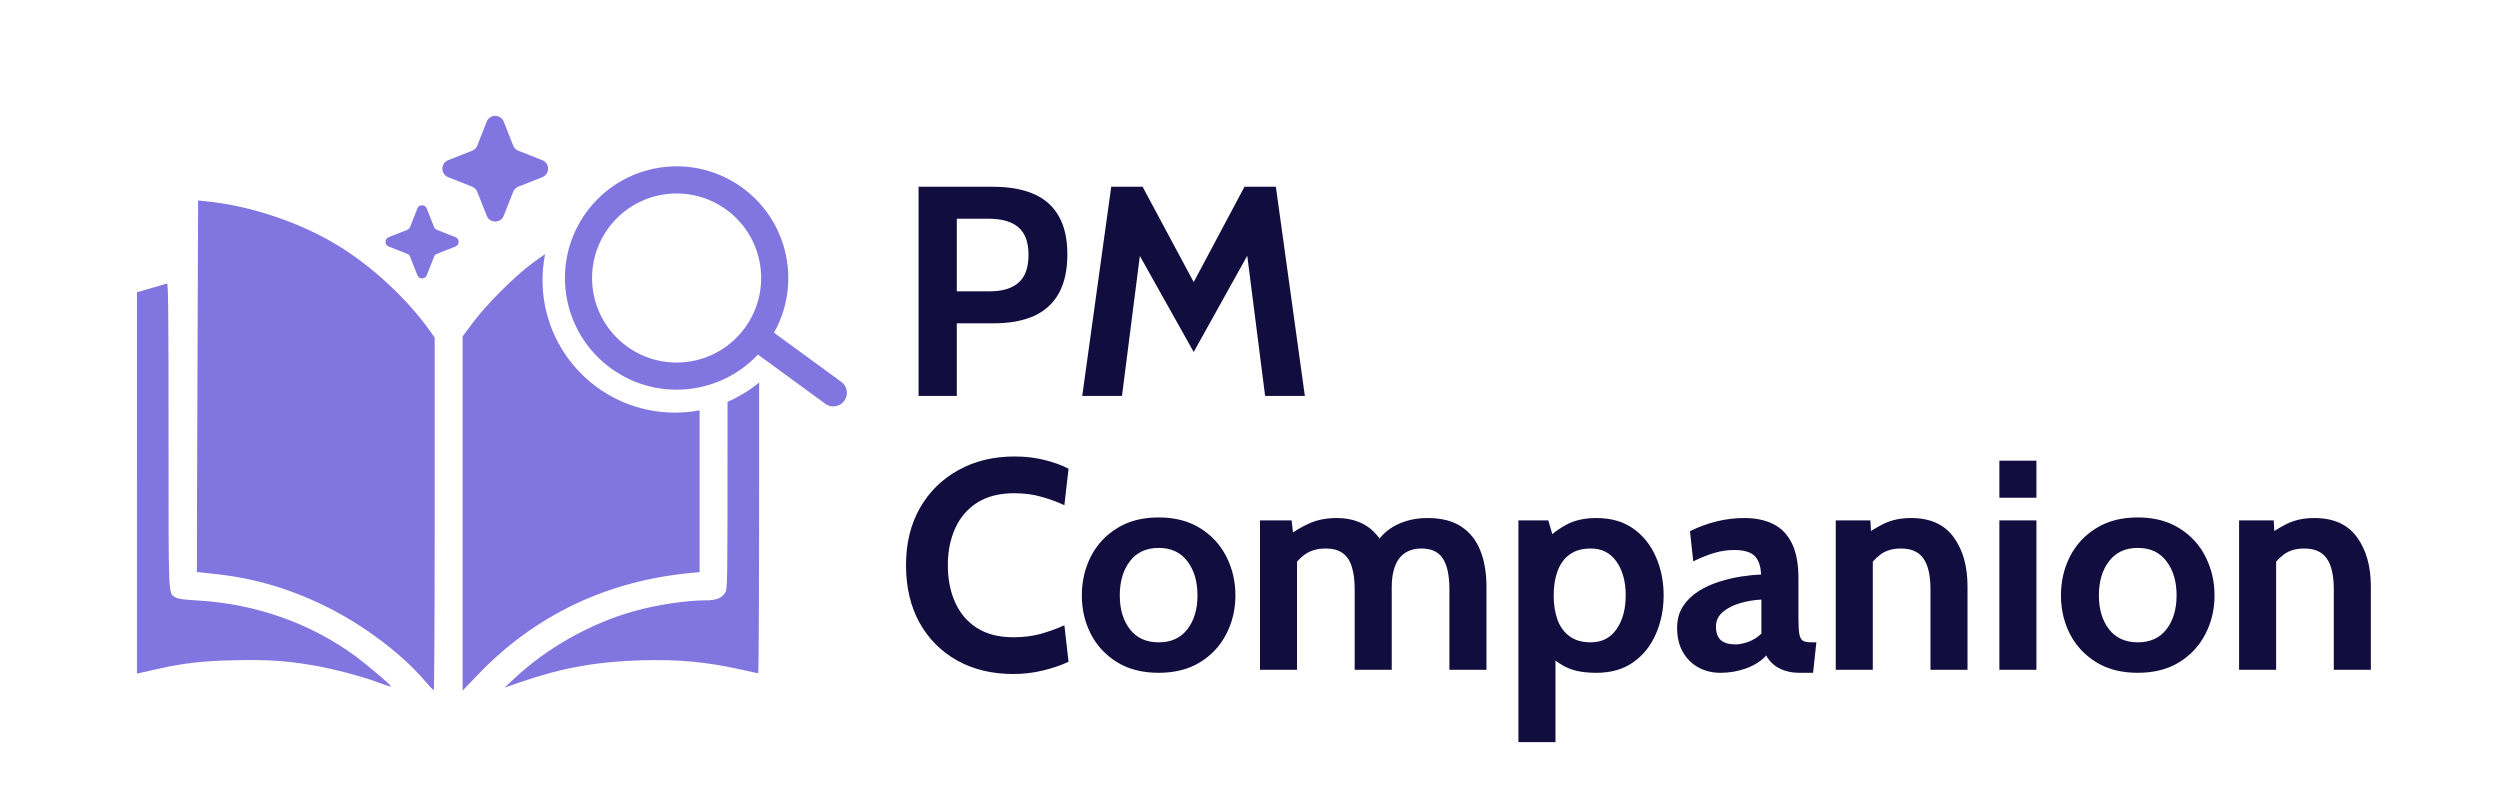
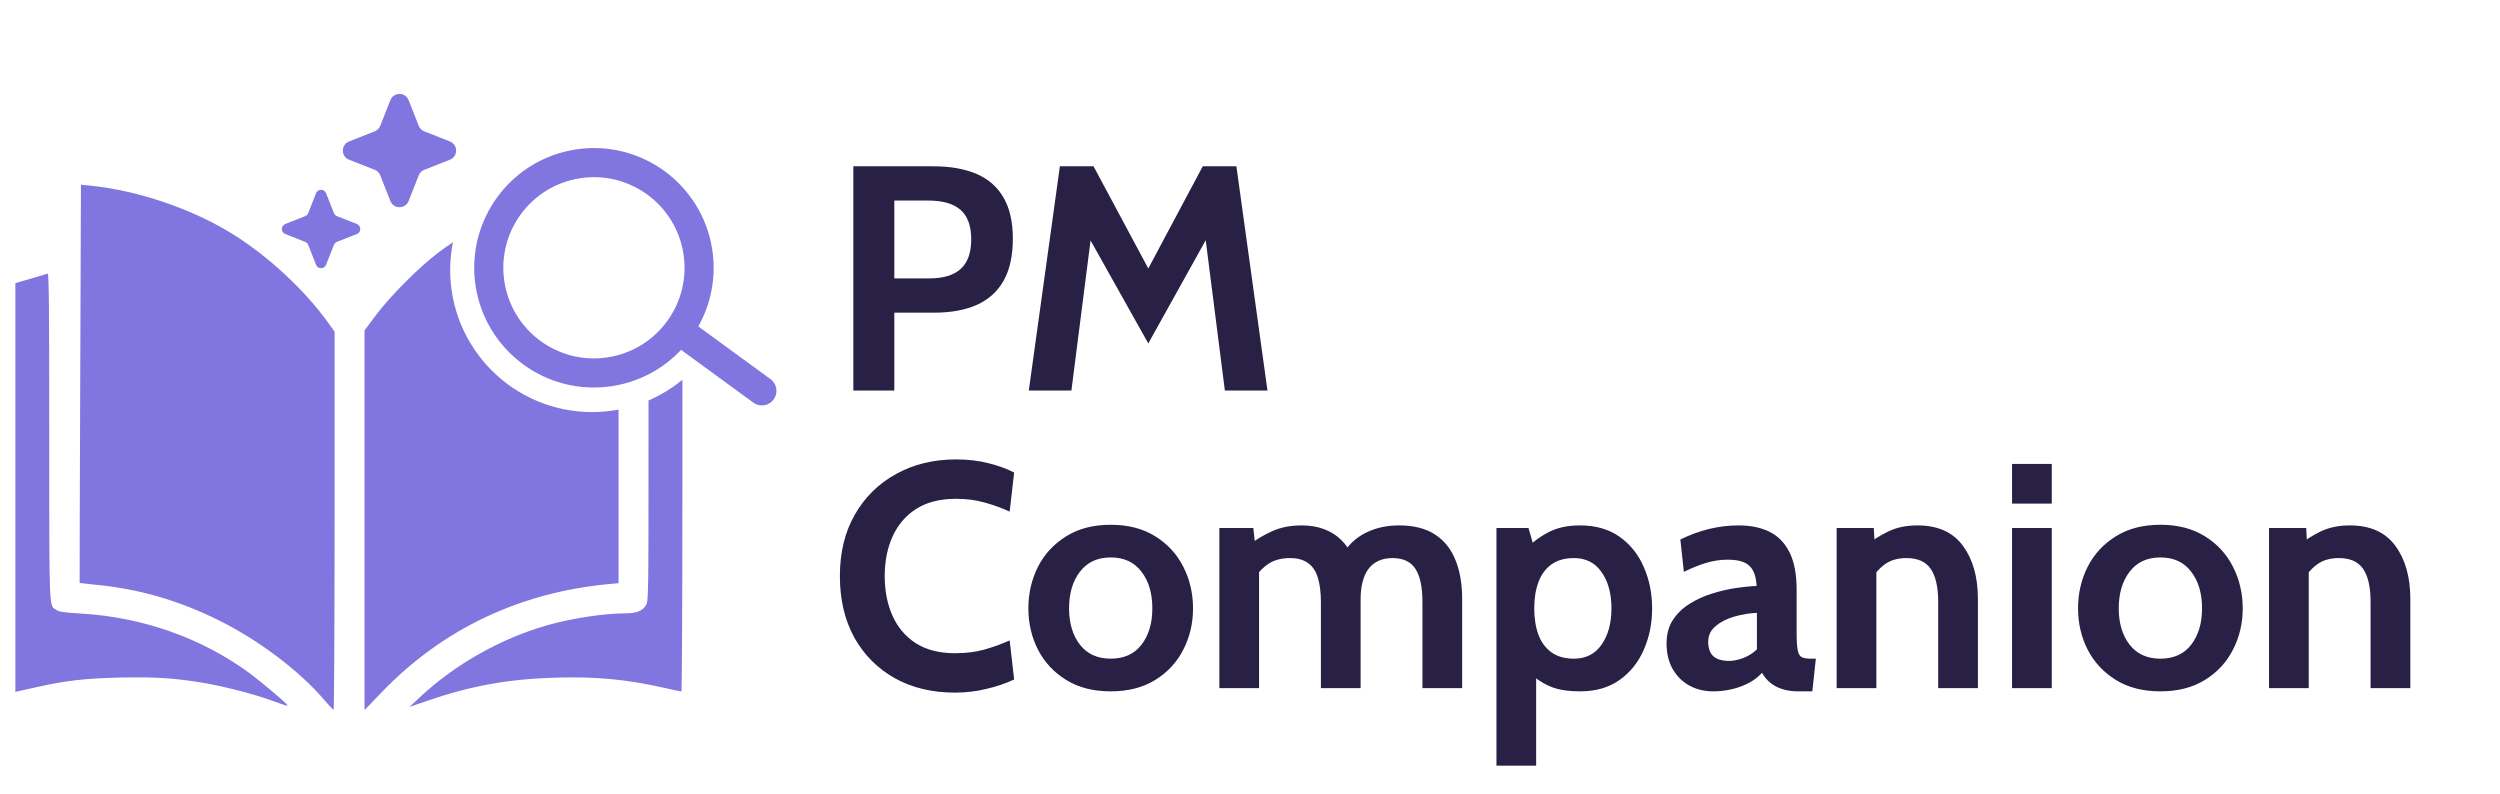
- <svg xmlns="http://www.w3.org/2000/svg" width="1004" height="322" viewBox="0 0 1004 322" fill="none">
-   <path d="M368.893 159V75H398.773C405.213 75 410.653 75.96 415.093 77.88C419.533 79.8 422.893 82.76 425.173 86.76C427.493 90.76 428.653 95.88 428.653 102.12C428.653 108.44 427.513 113.66 425.233 117.78C422.953 121.86 419.613 124.9 415.213 126.9C410.813 128.86 405.453 129.84 399.133 129.84H384.253V159H368.893ZM384.253 117H397.333C402.573 117 406.493 115.82 409.093 113.46C411.733 111.1 413.053 107.4 413.053 102.36C413.053 97.32 411.713 93.64 409.033 91.32C406.393 89 402.373 87.84 396.973 87.84H384.253V117ZM434.628 159L446.268 75H458.868L479.388 113.28L499.788 75H512.388L524.028 159H508.068L500.028 95.88L504.228 96.72L479.388 141.36L454.428 96.84L458.628 96L450.588 159H434.628ZM406.933 270.68C398.413 270.68 390.913 268.88 384.433 265.28C377.953 261.64 372.893 256.56 369.253 250.04C365.653 243.48 363.853 235.8 363.853 227C363.853 218.2 365.713 210.54 369.433 204.02C373.193 197.46 378.353 192.38 384.913 188.78C391.473 185.14 398.973 183.32 407.413 183.32C411.853 183.32 415.913 183.8 419.593 184.76C423.273 185.68 426.453 186.84 429.133 188.24L427.453 202.88C424.413 201.48 421.273 200.34 418.033 199.46C414.833 198.54 411.253 198.08 407.293 198.08C401.413 198.08 396.493 199.32 392.533 201.8C388.613 204.28 385.653 207.7 383.653 212.06C381.653 216.42 380.653 221.4 380.653 227C380.653 232.6 381.633 237.58 383.593 241.94C385.553 246.3 388.473 249.72 392.353 252.2C396.273 254.68 401.133 255.92 406.933 255.92C410.973 255.92 414.593 255.48 417.793 254.6C420.993 253.72 424.213 252.56 427.453 251.12L429.133 265.76C425.973 267.24 422.493 268.42 418.693 269.3C414.933 270.22 411.013 270.68 406.933 270.68ZM465.306 270.2C458.786 270.2 453.226 268.78 448.626 265.94C444.026 263.1 440.506 259.32 438.066 254.6C435.666 249.88 434.466 244.72 434.466 239.12C434.466 233.48 435.666 228.28 438.066 223.52C440.506 218.76 444.026 214.96 448.626 212.12C453.226 209.24 458.786 207.8 465.306 207.8C471.826 207.8 477.386 209.24 481.986 212.12C486.586 214.96 490.086 218.76 492.486 223.52C494.926 228.28 496.146 233.48 496.146 239.12C496.146 244.72 494.926 249.88 492.486 254.6C490.086 259.32 486.586 263.1 481.986 265.94C477.386 268.78 471.826 270.2 465.306 270.2ZM465.306 257.96C470.306 257.96 474.146 256.22 476.826 252.74C479.546 249.22 480.906 244.68 480.906 239.12C480.906 233.48 479.546 228.9 476.826 225.38C474.146 221.82 470.306 220.04 465.306 220.04C460.346 220.04 456.506 221.82 453.786 225.38C451.066 228.9 449.706 233.48 449.706 239.12C449.706 244.68 451.066 249.22 453.786 252.74C456.506 256.22 460.346 257.96 465.306 257.96ZM506.003 269V209H518.723L519.683 217.76L517.523 215.12C519.803 213.32 522.523 211.7 525.683 210.26C528.883 208.78 532.603 208.04 536.843 208.04C540.043 208.04 542.863 208.52 545.303 209.48C547.783 210.4 549.903 211.74 551.663 213.5C553.423 215.22 554.843 217.28 555.923 219.68L552.323 218.84C554.243 215.4 557.043 212.74 560.723 210.86C564.443 208.98 568.643 208.04 573.323 208.04C578.843 208.04 583.343 209.18 586.823 211.46C590.303 213.74 592.863 216.96 594.503 221.12C596.143 225.24 596.963 230.08 596.963 235.64V269H582.083V236.72C582.083 231.12 581.203 226.98 579.443 224.3C577.723 221.62 574.843 220.28 570.803 220.28C568.803 220.28 567.043 220.64 565.523 221.36C564.043 222.04 562.803 223.06 561.803 224.42C560.843 225.74 560.123 227.36 559.643 229.28C559.163 231.16 558.923 233.28 558.923 235.64V269H544.043V236.72C544.043 233 543.643 229.92 542.843 227.48C542.083 225.04 540.843 223.24 539.123 222.08C537.443 220.88 535.243 220.28 532.523 220.28C529.043 220.28 526.183 221.1 523.943 222.74C521.743 224.34 519.803 226.52 518.123 229.28L520.883 221.24V269H506.003ZM609.8 298.04V209H621.8L624.68 218.96L620.24 217.4C623 214.56 626 212.3 629.24 210.62C632.48 208.9 636.44 208.04 641.12 208.04C647 208.04 651.94 209.46 655.94 212.3C659.94 215.14 662.96 218.92 665 223.64C667.08 228.36 668.12 233.52 668.12 239.12C668.12 244.72 667.08 249.88 665 254.6C662.96 259.32 659.94 263.1 655.94 265.94C651.94 268.78 647 270.2 641.12 270.2C636.44 270.2 632.64 269.56 629.72 268.28C626.8 267 623.84 264.96 620.84 262.16L624.68 259.16V298.04H609.8ZM638.84 257.96C643.28 257.96 646.72 256.22 649.16 252.74C651.64 249.22 652.88 244.68 652.88 239.12C652.88 233.52 651.64 228.98 649.16 225.5C646.72 222.02 643.28 220.28 638.84 220.28C635.4 220.28 632.58 221.08 630.38 222.68C628.18 224.28 626.56 226.5 625.52 229.34C624.48 232.14 623.96 235.4 623.96 239.12C623.96 242.84 624.48 246.12 625.52 248.96C626.56 251.76 628.18 253.96 630.38 255.56C632.58 257.16 635.4 257.96 638.84 257.96ZM690.932 270.2C687.732 270.2 684.812 269.5 682.172 268.1C679.532 266.66 677.432 264.6 675.872 261.92C674.312 259.24 673.532 256 673.532 252.2C673.532 248.8 674.312 245.9 675.872 243.5C677.472 241.06 679.552 239.04 682.112 237.44C684.712 235.8 687.512 234.52 690.512 233.6C693.552 232.64 696.532 231.94 699.452 231.5C702.412 231.06 705.012 230.8 707.252 230.72C707.092 227.28 706.212 224.78 704.612 223.22C703.012 221.66 700.292 220.88 696.452 220.88C693.772 220.88 691.152 221.26 688.592 222.02C686.072 222.74 683.212 223.88 680.012 225.44L678.692 213.32C682.292 211.56 685.892 210.24 689.492 209.36C693.132 208.48 696.812 208.04 700.532 208.04C705.012 208.04 708.872 208.84 712.112 210.44C715.352 212.04 717.852 214.62 719.612 218.18C721.372 221.7 722.252 226.36 722.252 232.16V248.36C722.252 251.36 722.392 253.54 722.672 254.9C722.952 256.22 723.472 257.06 724.232 257.42C724.992 257.78 726.092 257.96 727.532 257.96H729.452L728.132 270.2H722.732C720.492 270.2 718.492 269.9 716.732 269.3C715.012 268.74 713.532 267.94 712.292 266.9C711.052 265.86 710.052 264.64 709.292 263.24C707.332 265.44 704.672 267.16 701.312 268.4C697.992 269.6 694.532 270.2 690.932 270.2ZM697.172 258.8C698.492 258.8 700.132 258.46 702.092 257.78C704.052 257.06 705.812 255.96 707.372 254.48V240.8C704.572 240.92 701.772 241.38 698.972 242.18C696.172 242.98 693.832 244.16 691.952 245.72C690.072 247.28 689.132 249.24 689.132 251.6C689.132 254.04 689.772 255.86 691.052 257.06C692.332 258.22 694.372 258.8 697.172 258.8ZM737.238 269V209H751.158L751.758 220.16L748.278 215.6C750.558 213.68 753.278 211.94 756.438 210.38C759.598 208.82 763.278 208.04 767.478 208.04C775.158 208.04 780.858 210.6 784.578 215.72C788.298 220.8 790.158 227.4 790.158 235.52V269H775.278V236.72C775.278 231.12 774.338 226.98 772.458 224.3C770.618 221.62 767.598 220.28 763.398 220.28C759.998 220.28 757.218 221.12 755.058 222.8C752.898 224.44 750.998 226.64 749.358 229.4L752.118 222.08V269H737.238ZM802.949 269V209H817.829V269H802.949ZM802.949 199.88V185H817.829V199.88H802.949ZM858.517 270.2C851.997 270.2 846.437 268.78 841.837 265.94C837.237 263.1 833.717 259.32 831.277 254.6C828.877 249.88 827.677 244.72 827.677 239.12C827.677 233.48 828.877 228.28 831.277 223.52C833.717 218.76 837.237 214.96 841.837 212.12C846.437 209.24 851.997 207.8 858.517 207.8C865.037 207.8 870.597 209.24 875.197 212.12C879.797 214.96 883.297 218.76 885.697 223.52C888.137 228.28 889.357 233.48 889.357 239.12C889.357 244.72 888.137 249.88 885.697 254.6C883.297 259.32 879.797 263.1 875.197 265.94C870.597 268.78 865.037 270.2 858.517 270.2ZM858.517 257.96C863.517 257.96 867.357 256.22 870.037 252.74C872.757 249.22 874.117 244.68 874.117 239.12C874.117 233.48 872.757 228.9 870.037 225.38C867.357 221.82 863.517 220.04 858.517 220.04C853.557 220.04 849.717 221.82 846.997 225.38C844.277 228.9 842.917 233.48 842.917 239.12C842.917 244.68 844.277 249.22 846.997 252.74C849.717 256.22 853.557 257.96 858.517 257.96ZM899.214 269V209H913.134L913.734 220.16L910.254 215.6C912.534 213.68 915.254 211.94 918.414 210.38C921.574 208.82 925.254 208.04 929.454 208.04C937.134 208.04 942.834 210.6 946.554 215.72C950.274 220.8 952.134 227.4 952.134 235.52V269H937.254V236.72C937.254 231.12 936.314 226.98 934.434 224.3C932.594 221.62 929.574 220.28 925.374 220.28C921.974 220.28 919.194 221.12 917.034 222.8C914.874 224.44 912.974 226.64 911.334 229.4L914.094 222.08V269H899.214Z" fill="#110D3F" />
-   <path d="M303.477 134.983L334.653 157.755M310.668 105.644C313.986 127.149 299.241 147.271 277.736 150.588C256.231 153.906 236.109 139.161 232.792 117.656C229.475 96.151 244.219 76.029 265.724 72.712C287.229 69.394 307.351 84.139 310.668 105.644Z" stroke="#8175DF" stroke-width="10.9" stroke-linecap="round" stroke-linejoin="round" />
-   <path d="M218.911 102.051C218.237 105.434 217.882 108.932 217.882 112.513C217.882 141.895 241.701 165.714 271.083 165.714C274.456 165.714 277.755 165.399 280.953 164.799V229.778L277.415 230.111C243.939 233.226 214.917 247.038 192.217 270.654L185.789 277.342V135.099L190.042 129.417C195.472 122.162 206.394 111.233 213.615 105.83C215.367 104.519 217.132 103.259 218.911 102.051ZM82.535 80.811C100.798 82.623 121.182 89.523 136.604 99.141C149.896 107.429 163.622 120.226 172.372 132.488L174.574 135.574V206.399C174.574 245.328 174.408 277.178 174.208 277.21C174 277.203 172.405 275.518 170.66 273.469C161.38 262.573 145.889 250.919 130.887 243.546C115.738 236.1 101.349 231.964 85.013 230.365C81.792 230.053 79.121 229.761 79.078 229.719C79.037 229.587 79.12 196.009 79.286 155.081L79.561 80.52L82.535 80.811ZM304.866 194.022C304.866 236.001 304.7 270.35 304.494 270.376C304.286 270.376 301.268 269.729 297.783 268.938C284.011 265.836 272.669 264.77 257.773 265.172C239.706 265.671 225.663 268.191 208.971 273.959L202.626 276.151L206.53 272.507C219.669 260.181 237.063 250.385 254.535 245.469C263.678 242.898 275.568 241.103 283.461 241.103C287.599 241.103 289.895 240.208 291.189 238.082C292.164 236.479 292.174 235.785 292.176 175.289V161.368C296.779 159.378 301.046 156.757 304.866 153.613V194.022ZM67.079 113.848C67.564 113.64 67.689 126.113 67.689 174.96C67.689 241.709 67.543 237.988 70.392 239.86C71.383 240.505 73.442 240.797 79.322 241.151C102.694 242.484 124.872 250.332 142.977 263.685C146.881 266.565 156.251 274.473 156.788 275.341C157.163 275.945 156.912 275.883 150.896 273.717L150.896 273.694C143.963 271.212 132.515 268.287 124.786 267.025C114.278 265.318 107.028 264.864 94.148 265.151C81.352 265.422 73.611 266.317 63.052 268.714C60.099 269.38 57.079 270.067 56.341 270.213L55 270.505L55.002 193.947L55.005 117.387L60.737 115.722C63.89 114.806 66.744 113.952 67.079 113.848Z" fill="#8175DF" />
-   <path d="M202.299 48.855C201.076 45.753 196.686 45.753 195.463 48.855L191.672 58.467C191.298 59.414 190.548 60.164 189.601 60.537L179.989 64.328C176.887 65.552 176.887 69.942 179.989 71.165L189.601 74.956C190.548 75.329 191.298 76.079 191.672 77.026L195.463 86.638C196.686 89.74 201.076 89.74 202.299 86.638L206.09 77.026C206.464 76.079 207.213 75.329 208.16 74.956L217.773 71.165C220.875 69.942 220.875 65.552 217.773 64.328L208.16 60.537C207.213 60.164 206.464 59.414 206.09 58.467L202.299 48.855Z" fill="#8175DF" />
-   <path d="M171.38 83.715C170.708 82.01 168.295 82.01 167.623 83.715L164.683 91.169C164.478 91.69 164.066 92.102 163.545 92.307L156.09 95.247C154.386 95.92 154.386 98.332 156.09 99.004L163.545 101.944C164.066 102.15 164.478 102.561 164.683 103.082L167.623 110.537C168.295 112.241 170.708 112.241 171.38 110.537L174.32 103.082C174.525 102.561 174.937 102.15 175.458 101.944L182.913 99.004C184.617 98.332 184.617 95.92 182.913 95.247L175.458 92.307C174.937 92.102 174.525 91.69 174.32 91.169L171.38 83.715Z" fill="#8175DF" />
+ <svg xmlns="http://www.w3.org/2000/svg" width="126" height="40" viewBox="0 0 126 40" fill="none">
+   <path d="M43.008 19.682V8.381H47.028C47.895 8.381 48.626 8.51 49.224 8.768C49.821 9.026 50.273 9.425 50.58 9.963C50.892 10.501 51.048 11.19 51.048 12.029C51.048 12.88 50.895 13.582 50.588 14.136C50.281 14.685 49.832 15.094 49.24 15.363C48.648 15.627 47.927 15.759 47.076 15.759H45.074V19.682H43.008ZM45.074 14.031H46.834C47.539 14.031 48.067 13.873 48.416 13.555C48.772 13.238 48.949 12.74 48.949 12.062C48.949 11.384 48.769 10.889 48.408 10.576C48.053 10.264 47.512 10.108 46.786 10.108H45.074V14.031ZM51.852 19.682L53.418 8.381H55.114L57.874 13.531L60.619 8.381H62.314L63.88 19.682H61.733L60.651 11.19L61.216 11.303L57.874 17.309L54.516 11.319L55.081 11.206L53.999 19.682H51.852ZM48.126 34.908C46.98 34.908 45.971 34.666 45.099 34.182C44.227 33.692 43.546 33.008 43.056 32.131C42.572 31.249 42.33 30.215 42.33 29.031C42.33 27.847 42.58 26.817 43.081 25.94C43.586 25.057 44.281 24.373 45.163 23.889C46.046 23.399 47.055 23.154 48.191 23.154C48.788 23.154 49.334 23.219 49.829 23.348C50.324 23.472 50.752 23.628 51.113 23.817L50.887 25.786C50.478 25.598 50.055 25.445 49.619 25.326C49.189 25.202 48.707 25.14 48.174 25.14C47.383 25.14 46.721 25.307 46.188 25.641C45.661 25.975 45.263 26.435 44.994 27.021C44.725 27.608 44.59 28.278 44.59 29.031C44.59 29.785 44.722 30.455 44.986 31.041C45.249 31.628 45.642 32.088 46.164 32.422C46.692 32.756 47.346 32.922 48.126 32.922C48.669 32.922 49.157 32.863 49.587 32.745C50.018 32.626 50.451 32.47 50.887 32.277L51.113 34.246C50.688 34.446 50.219 34.604 49.708 34.723C49.202 34.846 48.675 34.908 48.126 34.908ZM55.98 34.844C55.102 34.844 54.354 34.653 53.736 34.27C53.117 33.888 52.643 33.38 52.315 32.745C51.992 32.11 51.83 31.416 51.83 30.662C51.83 29.903 51.992 29.204 52.315 28.563C52.643 27.923 53.117 27.412 53.736 27.029C54.354 26.642 55.102 26.448 55.98 26.448C56.857 26.448 57.605 26.642 58.224 27.029C58.843 27.412 59.314 27.923 59.637 28.563C59.965 29.204 60.129 29.903 60.129 30.662C60.129 31.416 59.965 32.11 59.637 32.745C59.314 33.38 58.843 33.888 58.224 34.27C57.605 34.653 56.857 34.844 55.98 34.844ZM55.98 33.197C56.652 33.197 57.169 32.963 57.53 32.495C57.896 32.021 58.078 31.41 58.078 30.662C58.078 29.903 57.896 29.287 57.53 28.813C57.169 28.334 56.652 28.095 55.98 28.095C55.312 28.095 54.796 28.334 54.43 28.813C54.064 29.287 53.881 29.903 53.881 30.662C53.881 31.41 54.064 32.021 54.43 32.495C54.796 32.963 55.312 33.197 55.98 33.197ZM61.455 34.682V26.61H63.167L63.296 27.788L63.005 27.433C63.312 27.191 63.678 26.973 64.103 26.779C64.534 26.58 65.034 26.48 65.605 26.48C66.035 26.48 66.415 26.545 66.743 26.674C67.076 26.798 67.362 26.978 67.599 27.215C67.835 27.447 68.026 27.724 68.172 28.047L67.687 27.933C67.946 27.471 68.322 27.113 68.817 26.86C69.318 26.607 69.883 26.48 70.513 26.48C71.255 26.48 71.861 26.634 72.329 26.941C72.797 27.247 73.142 27.681 73.362 28.24C73.583 28.795 73.693 29.446 73.693 30.194V34.682H71.691V30.339C71.691 29.586 71.573 29.029 71.336 28.668C71.105 28.308 70.717 28.127 70.174 28.127C69.905 28.127 69.668 28.176 69.463 28.273C69.264 28.364 69.097 28.501 68.963 28.684C68.834 28.862 68.737 29.08 68.672 29.338C68.608 29.591 68.575 29.876 68.575 30.194V34.682H66.573V30.339C66.573 29.839 66.519 29.424 66.412 29.096C66.31 28.768 66.143 28.526 65.911 28.369C65.685 28.208 65.389 28.127 65.023 28.127C64.555 28.127 64.17 28.238 63.869 28.458C63.573 28.674 63.312 28.967 63.086 29.338L63.457 28.256V34.682H61.455ZM75.421 38.589V26.61H77.035L77.422 27.95L76.825 27.74C77.197 27.358 77.6 27.054 78.036 26.828C78.472 26.596 79.005 26.48 79.634 26.48C80.425 26.48 81.09 26.672 81.628 27.054C82.166 27.436 82.573 27.944 82.847 28.579C83.127 29.214 83.267 29.909 83.267 30.662C83.267 31.416 83.127 32.11 82.847 32.745C82.573 33.38 82.166 33.888 81.628 34.27C81.09 34.653 80.425 34.844 79.634 34.844C79.005 34.844 78.493 34.758 78.101 34.585C77.708 34.413 77.309 34.139 76.906 33.762L77.422 33.358V38.589H75.421ZM79.328 33.197C79.925 33.197 80.388 32.963 80.716 32.495C81.05 32.021 81.217 31.41 81.217 30.662C81.217 29.909 81.05 29.298 80.716 28.83C80.388 28.361 79.925 28.127 79.328 28.127C78.865 28.127 78.485 28.235 78.189 28.45C77.893 28.665 77.675 28.964 77.535 29.346C77.396 29.723 77.326 30.162 77.326 30.662C77.326 31.163 77.396 31.604 77.535 31.986C77.675 32.363 77.893 32.659 78.189 32.874C78.485 33.089 78.865 33.197 79.328 33.197ZM86.336 34.844C85.906 34.844 85.513 34.749 85.158 34.561C84.802 34.367 84.52 34.09 84.31 33.73C84.1 33.369 83.995 32.933 83.995 32.422C83.995 31.965 84.1 31.574 84.31 31.251C84.525 30.923 84.805 30.651 85.15 30.436C85.499 30.215 85.876 30.043 86.28 29.919C86.689 29.79 87.09 29.696 87.483 29.637C87.881 29.578 88.231 29.543 88.532 29.532C88.51 29.069 88.392 28.733 88.177 28.523C87.962 28.313 87.596 28.208 87.079 28.208C86.718 28.208 86.366 28.259 86.022 28.361C85.682 28.458 85.298 28.612 84.867 28.822L84.689 27.191C85.174 26.954 85.658 26.776 86.143 26.658C86.632 26.54 87.127 26.48 87.628 26.48C88.231 26.48 88.75 26.588 89.186 26.803C89.622 27.019 89.958 27.366 90.195 27.845C90.432 28.318 90.55 28.945 90.55 29.726V31.905C90.55 32.309 90.569 32.602 90.607 32.785C90.644 32.963 90.714 33.076 90.817 33.124C90.919 33.173 91.067 33.197 91.261 33.197H91.519L91.341 34.844H90.615C90.313 34.844 90.044 34.803 89.808 34.723C89.576 34.647 89.377 34.54 89.21 34.4C89.043 34.26 88.909 34.096 88.806 33.907C88.543 34.203 88.185 34.435 87.733 34.602C87.286 34.763 86.821 34.844 86.336 34.844ZM87.176 33.31C87.353 33.31 87.574 33.264 87.838 33.173C88.102 33.076 88.338 32.928 88.548 32.729V30.888C88.171 30.904 87.795 30.966 87.418 31.074C87.041 31.181 86.727 31.34 86.474 31.55C86.221 31.76 86.094 32.024 86.094 32.341C86.094 32.669 86.18 32.914 86.353 33.076C86.525 33.232 86.799 33.31 87.176 33.31ZM92.567 34.682V26.61H94.439L94.52 28.111L94.052 27.498C94.359 27.239 94.725 27.005 95.15 26.795C95.575 26.585 96.07 26.48 96.635 26.48C97.668 26.48 98.435 26.825 98.936 27.514C99.436 28.197 99.686 29.085 99.686 30.178V34.682H97.684V30.339C97.684 29.586 97.558 29.029 97.305 28.668C97.058 28.308 96.651 28.127 96.086 28.127C95.629 28.127 95.255 28.24 94.964 28.466C94.673 28.687 94.418 28.983 94.197 29.354L94.569 28.369V34.682H92.567ZM101.407 34.682V26.61H103.409V34.682H101.407ZM101.407 25.383V23.381H103.409V25.383H101.407ZM108.884 34.844C108.007 34.844 107.259 34.653 106.64 34.27C106.021 33.888 105.547 33.38 105.219 32.745C104.896 32.11 104.734 31.416 104.734 30.662C104.734 29.903 104.896 29.204 105.219 28.563C105.547 27.923 106.021 27.412 106.64 27.029C107.259 26.642 108.007 26.448 108.884 26.448C109.761 26.448 110.509 26.642 111.128 27.029C111.747 27.412 112.218 27.923 112.541 28.563C112.869 29.204 113.033 29.903 113.033 30.662C113.033 31.416 112.869 32.11 112.541 32.745C112.218 33.38 111.747 33.888 111.128 34.27C110.509 34.653 109.761 34.844 108.884 34.844ZM108.884 33.197C109.557 33.197 110.073 32.963 110.434 32.495C110.8 32.021 110.983 31.41 110.983 30.662C110.983 29.903 110.8 29.287 110.434 28.813C110.073 28.334 109.557 28.095 108.884 28.095C108.216 28.095 107.7 28.334 107.334 28.813C106.968 29.287 106.785 29.903 106.785 30.662C106.785 31.41 106.968 32.021 107.334 32.495C107.7 32.963 108.216 33.197 108.884 33.197ZM114.359 34.682V26.61H116.232L116.313 28.111L115.845 27.498C116.152 27.239 116.518 27.005 116.943 26.795C117.368 26.585 117.863 26.48 118.428 26.48C119.461 26.48 120.228 26.825 120.729 27.514C121.229 28.197 121.48 29.085 121.48 30.178V34.682H119.477V30.339C119.477 29.586 119.351 29.029 119.098 28.668C118.851 28.308 118.444 28.127 117.879 28.127C117.422 28.127 117.048 28.24 116.757 28.466C116.466 28.687 116.211 28.983 115.99 29.354L116.361 28.369V34.682H114.359Z" fill="#282145" />
+   <path d="M34.205 16.636L38.399 19.699M35.172 12.688C35.619 15.582 33.635 18.289 30.742 18.735C27.849 19.181 25.142 17.198 24.696 14.305C24.25 11.412 26.233 8.704 29.126 8.258C32.019 7.812 34.726 9.795 35.172 12.688Z" stroke="#8175DF" stroke-width="1.467" stroke-linecap="round" stroke-linejoin="round" />
+   <path d="M22.827 12.208C22.737 12.662 22.689 13.132 22.689 13.612C22.689 17.565 25.894 20.77 29.847 20.77C30.301 20.77 30.745 20.725 31.176 20.644V29.391L30.699 29.436C26.195 29.855 22.29 31.712 19.236 34.89L18.372 35.79V16.652L18.944 15.888C19.675 14.912 21.144 13.441 22.115 12.714C22.35 12.538 22.588 12.37 22.827 12.208ZM4.479 9.348C6.937 9.591 9.68 10.521 11.755 11.815C13.543 12.93 15.389 14.651 16.566 16.301L16.863 16.716V26.245C16.863 31.486 16.84 35.772 16.814 35.772C16.785 35.77 16.57 35.544 16.336 35.269C15.087 33.803 13.004 32.235 10.985 31.243C8.947 30.241 7.011 29.685 4.813 29.47C4.382 29.428 4.024 29.389 4.015 29.383C4.009 29.382 4.021 24.857 4.043 19.34L4.08 9.309L4.479 9.348ZM34.393 24.58C34.393 30.225 34.37 34.844 34.343 34.853C34.315 34.853 33.908 34.766 33.44 34.659C31.587 34.242 30.061 34.098 28.057 34.152C25.626 34.22 23.737 34.559 21.491 35.335L20.637 35.63L21.162 35.14C22.93 33.481 25.27 32.163 27.621 31.502C28.851 31.156 30.451 30.914 31.513 30.914C32.069 30.914 32.379 30.794 32.553 30.508C32.684 30.292 32.685 30.199 32.685 22.06V20.183C33.305 19.915 33.879 19.563 34.393 19.14V24.58ZM2.4 13.793C2.466 13.766 2.482 15.444 2.482 22.015C2.482 30.995 2.463 30.495 2.846 30.747C2.979 30.834 3.257 30.873 4.048 30.921C7.192 31.1 10.176 32.156 12.611 33.952C13.136 34.34 14.397 35.403 14.47 35.521C14.52 35.602 14.487 35.593 13.678 35.302L13.677 35.299C12.744 34.965 11.204 34.571 10.164 34.401C8.75 34.172 7.775 34.111 6.042 34.15C4.32 34.186 3.279 34.306 1.858 34.629C1.462 34.718 1.056 34.81 0.956 34.83L0.775 34.87V14.27L1.547 14.045C1.971 13.922 2.355 13.807 2.4 13.793Z" fill="#8175DF" />
+   <path d="M20.594 5.048C20.429 4.631 19.839 4.631 19.674 5.048L19.164 6.341C19.114 6.468 19.013 6.569 18.886 6.619L17.593 7.129C17.175 7.294 17.175 7.885 17.593 8.049L18.886 8.559C19.013 8.609 19.114 8.71 19.164 8.838L19.674 10.13C19.839 10.548 20.429 10.548 20.594 10.13L21.104 8.838C21.154 8.71 21.255 8.609 21.382 8.559L22.675 8.049C23.093 7.885 23.093 7.294 22.675 7.129L21.382 6.619C21.255 6.569 21.154 6.468 21.104 6.341L20.594 5.048Z" fill="#8175DF" />
+   <path d="M16.434 9.738C16.344 9.509 16.019 9.509 15.929 9.738L15.534 10.741C15.506 10.811 15.451 10.866 15.38 10.894L14.378 11.289C14.149 11.38 14.149 11.704 14.378 11.794L15.38 12.19C15.451 12.217 15.506 12.273 15.534 12.343L15.929 13.346C16.019 13.575 16.344 13.575 16.434 13.346L16.83 12.343C16.857 12.273 16.913 12.217 16.983 12.19L17.985 11.794C18.215 11.704 18.215 11.38 17.985 11.289L16.983 10.894C16.913 10.866 16.857 10.811 16.83 10.741L16.434 9.738Z" fill="#8175DF" />
</svg>
